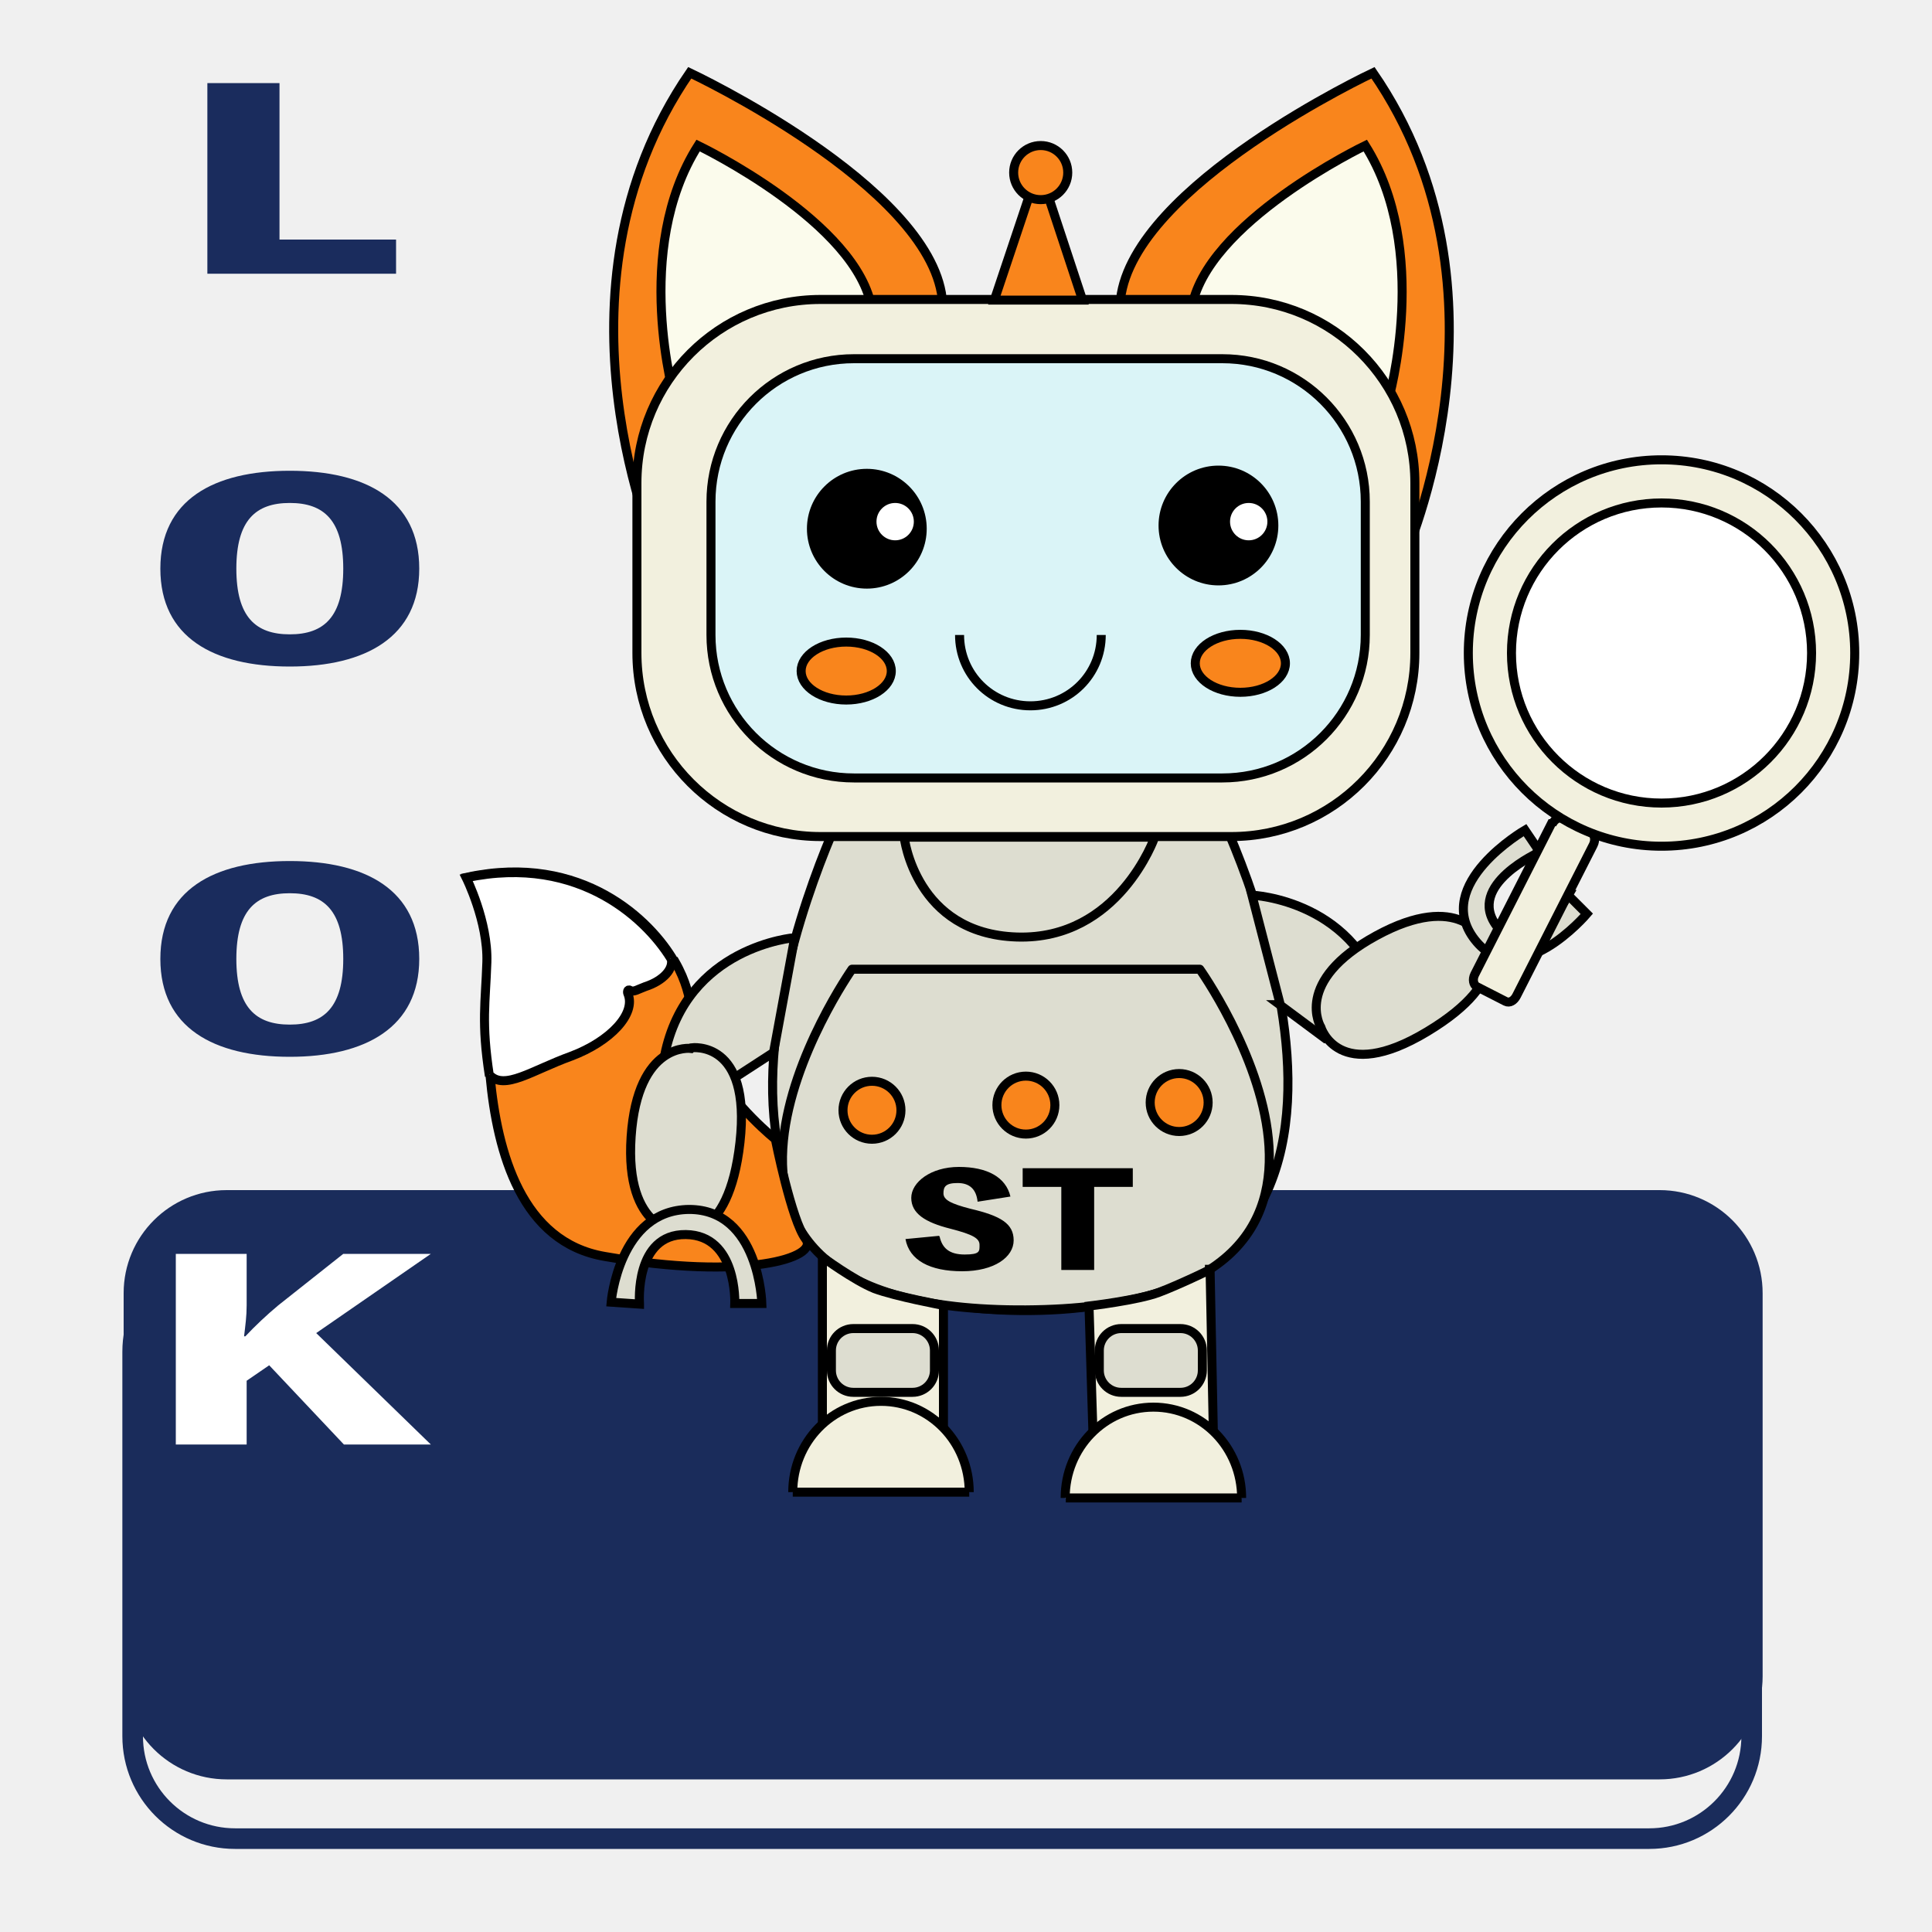
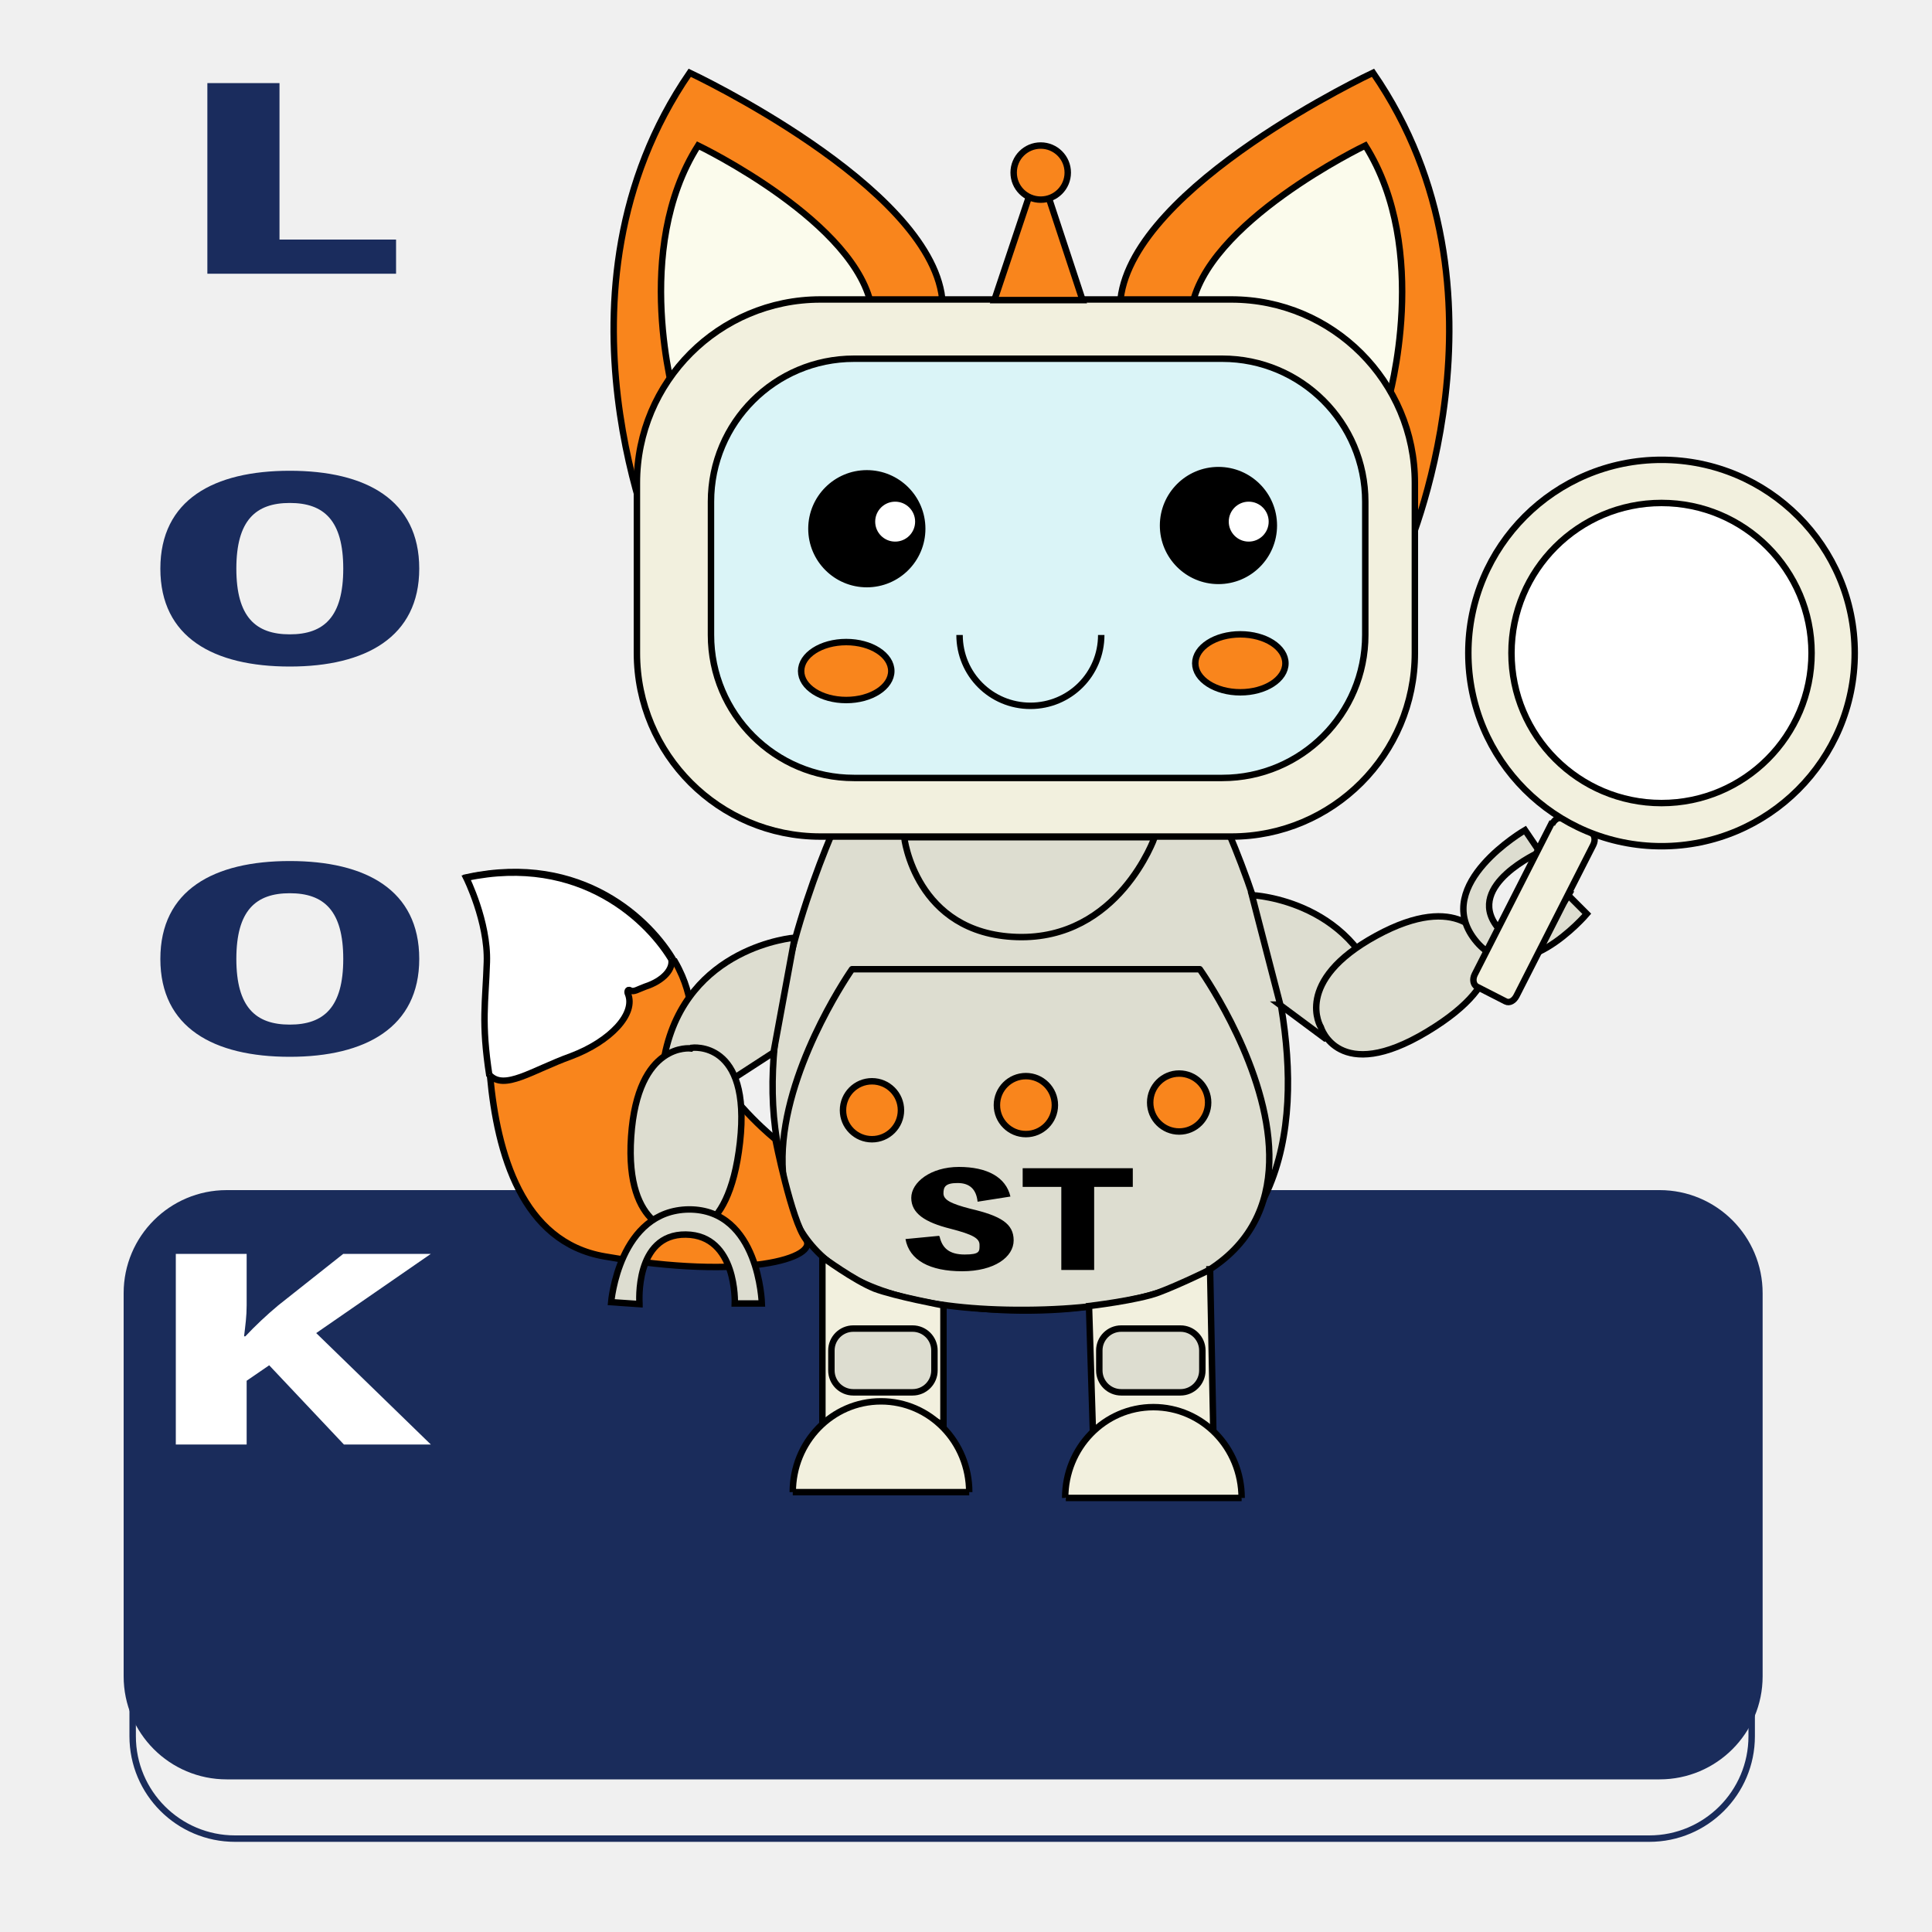
<svg xmlns="http://www.w3.org/2000/svg" id="lookChara" width="300" height="300" version="1.1" viewBox="0 0 300 300">
  <g>
    <rect x="19.2" y="184.8" width="254.5" height="91.5" rx="16" ry="16" fill="#1a2c5b" />
-     <rect x="20.6" y="194" width="251.4" height="91.5" rx="15.9" ry="15.9" fill="none" stroke="#1a2c5b" strokeMiterlimit="10" stroke-width="3.2" />
+     <rect x="20.6" y="194" width="251.4" height="91.5" rx="15.9" ry="15.9" fill="none" stroke="#1a2c5b" strokeMiterlimit="10" strokeWidth="3.2" />
  </g>
  <g>
    <g>
      <g>
        <g>
          <g>
-             <path d="M188.5,124.5h-57.1s-39.6,79.6,28.6,79c68.1-.6,28.6-79,28.6-79h-.1Z" fill="#ddddd0" stroke="#000" strokeMiterlimit="10" stroke-width="1.4" />
-             <path d="M186.3,150.5h-54s-37.4,53.3,27,52.9c64.4-.4,27-52.9,27-52.9Z" fill="#ddddd0" stroke="#000" strokeLinecap="round" stroke-linejoin="round" stroke-width="1.4" />
+             <path d="M188.5,124.5h-57.1s-39.6,79.6,28.6,79c68.1-.6,28.6-79,28.6-79h-.1Z" fill="#ddddd0" stroke="#000" strokeMiterlimit="10" strokeWidth="1.4" />
+             <path d="M186.3,150.5h-54s-37.4,53.3,27,52.9c64.4-.4,27-52.9,27-52.9Z" fill="#ddddd0" stroke="#000" strokeLinecap="round" stroke-linejoin="round" strokeWidth="1.4" />
            <g>
-               <path d="M102.3,86.5s-18.6-41.2,4.8-75.2c0,0,37.1,17.4,39.2,35,0,0-22.3,12-22.5,15.5s-21.5,24.6-21.5,24.6h0Z" fill="#f9851c" stroke="#000" strokeMiterlimit="10" stroke-width="1.4" />
-               <path d="M104.9,62.4c-.2-.6-6.8-23.6,3.5-39.8,0,0,25,12,27,25.5,0,0-17.1,2.4-17.9,5.6-.8,3.2-12.6,8.6-12.6,8.6h0Z" fill="#fbfbec" stroke="#000" strokeMiterlimit="10" stroke-width="1.4" />
+               <path d="M102.3,86.5s-18.6-41.2,4.8-75.2c0,0,37.1,17.4,39.2,35,0,0-22.3,12-22.5,15.5s-21.5,24.6-21.5,24.6h0Z" fill="#f9851c" stroke="#000" strokeMiterlimit="10" strokeWidth="1.4" />
+               <path d="M104.9,62.4c-.2-.6-6.8-23.6,3.5-39.8,0,0,25,12,27,25.5,0,0-17.1,2.4-17.9,5.6-.8,3.2-12.6,8.6-12.6,8.6h0Z" fill="#fbfbec" stroke="#000" strokeMiterlimit="10" strokeWidth="1.4" />
            </g>
            <g>
-               <path d="M218.1,86.5s18.5-41.3-4.9-75.2c0,0-37.1,17.4-39.2,35.1,0,0,22.3,12,22.5,15.5s21.5,24.6,21.5,24.6h0Z" fill="#f9851c" stroke="#000" strokeMiterlimit="10" stroke-width="1.4" />
-               <path d="M215.5,62.4c.2-.6,6.7-23.6-3.5-39.8,0,0-25,12-27,25.5,0,0,17.1,2.4,17.9,5.6.8,3.2,12.6,8.6,12.6,8.6h0Z" fill="#fbfbec" stroke="#000" strokeMiterlimit="10" stroke-width="1.4" />
+               <path d="M218.1,86.5s18.5-41.3-4.9-75.2c0,0-37.1,17.4-39.2,35.1,0,0,22.3,12,22.5,15.5s21.5,24.6,21.5,24.6h0Z" fill="#f9851c" stroke="#000" strokeMiterlimit="10" strokeWidth="1.4" />
+               <path d="M215.5,62.4c.2-.6,6.7-23.6-3.5-39.8,0,0-25,12-27,25.5,0,0,17.1,2.4,17.9,5.6.8,3.2,12.6,8.6,12.6,8.6h0Z" fill="#fbfbec" stroke="#000" strokeMiterlimit="10" strokeWidth="1.4" />
            </g>
-             <rect x="98.9" y="46.5" width="120.8" height="83.4" rx="28.5" ry="28.5" fill="#f2f0de" stroke="#000" strokeMiterlimit="10" stroke-width="1.4" />
-             <rect x="110.4" y="55.7" width="101.6" height="65.1" rx="22.2" ry="22.2" fill="#daf4f7" stroke="#000" strokeMiterlimit="10" stroke-width="1.4" />
-             <circle cx="134.6" cy="82.1" r="8.6" stroke="#000" strokeMiterlimit="10" stroke-width="1.4" />
-             <circle cx="139" cy="81" r="3.6" fill="#fff" stroke="#000" strokeMiterlimit="10" stroke-width="1.4" />
-             <circle cx="189.2" cy="81.6" r="8.6" stroke="#000" strokeMiterlimit="10" stroke-width="1.4" />
-             <circle cx="193.9" cy="81" r="3.6" fill="#fff" stroke="#000" strokeMiterlimit="10" stroke-width="1.4" />
-             <path d="M149,98.6c0,6.1,4.9,11,11,11s11-4.9,11-11" fill="none" stroke="#000" strokeLinecap="round" strokeMiterlimit="10" stroke-width="1.4" />
-             <ellipse cx="192.6" cy="103" rx="7" ry="4.5" fill="#f9851c" stroke="#000" strokeMiterlimit="10" stroke-width="1.4" />
-             <ellipse cx="131.4" cy="104.2" rx="7" ry="4.5" fill="#f9851c" stroke="#000" strokeMiterlimit="10" stroke-width="1.4" />
-             <circle cx="159.3" cy="171.6" r="4.5" fill="#f9851c" stroke="#000" strokeMiterlimit="10" stroke-width="1.4" />
-             <circle cx="183.1" cy="171.2" r="4.5" fill="#f9851c" stroke="#000" strokeMiterlimit="10" stroke-width="1.4" />
-             <circle cx="135.4" cy="172.4" r="4.5" fill="#f9851c" stroke="#000" strokeMiterlimit="10" stroke-width="1.4" />
-             <path d="M179.3,130h-38.9s1.7,15,17.5,15.5,21.4-15.5,21.4-15.5h0Z" fill="#ddddd0" stroke="#000" strokeMiterlimit="10" stroke-width="1.4" />
-             <polygon points="161.3 26 168.1 46.6 154.4 46.6 161.3 26" fill="#f9851c" stroke="#000" strokeMiterlimit="10" stroke-width="1.4" />
-             <circle cx="161.6" cy="26.8" r="4.2" fill="#f9851c" stroke="#000" strokeMiterlimit="10" stroke-width="1.4" />
+             <rect x="98.9" y="46.5" width="120.8" height="83.4" rx="28.5" ry="28.5" fill="#f2f0de" stroke="#000" strokeMiterlimit="10" strokeWidth="1.4" />
+             <rect x="110.4" y="55.7" width="101.6" height="65.1" rx="22.2" ry="22.2" fill="#daf4f7" stroke="#000" strokeMiterlimit="10" strokeWidth="1.4" />
+             <circle cx="134.6" cy="82.1" r="8.6" stroke="#000" strokeMiterlimit="10" strokeWidth="1.4" />
+             <circle cx="139" cy="81" r="3.6" fill="#fff" stroke="#000" strokeMiterlimit="10" strokeWidth="1.4" />
+             <circle cx="189.2" cy="81.6" r="8.6" stroke="#000" strokeMiterlimit="10" strokeWidth="1.4" />
+             <circle cx="193.9" cy="81" r="3.6" fill="#fff" stroke="#000" strokeMiterlimit="10" strokeWidth="1.4" />
+             <path d="M149,98.6c0,6.1,4.9,11,11,11s11-4.9,11-11" fill="none" stroke="#000" strokeLinecap="round" strokeMiterlimit="10" strokeWidth="1.4" />
+             <ellipse cx="192.6" cy="103" rx="7" ry="4.5" fill="#f9851c" stroke="#000" strokeMiterlimit="10" strokeWidth="1.4" />
+             <ellipse cx="131.4" cy="104.2" rx="7" ry="4.5" fill="#f9851c" stroke="#000" strokeMiterlimit="10" strokeWidth="1.4" />
+             <circle cx="159.3" cy="171.6" r="4.5" fill="#f9851c" stroke="#000" strokeMiterlimit="10" strokeWidth="1.4" />
+             <circle cx="183.1" cy="171.2" r="4.5" fill="#f9851c" stroke="#000" strokeMiterlimit="10" strokeWidth="1.4" />
+             <circle cx="135.4" cy="172.4" r="4.5" fill="#f9851c" stroke="#000" strokeMiterlimit="10" strokeWidth="1.4" />
+             <path d="M179.3,130h-38.9s1.7,15,17.5,15.5,21.4-15.5,21.4-15.5h0Z" fill="#ddddd0" stroke="#000" strokeMiterlimit="10" strokeWidth="1.4" />
+             <polygon points="161.3 26 168.1 46.6 154.4 46.6 161.3 26" fill="#f9851c" stroke="#000" strokeMiterlimit="10" strokeWidth="1.4" />
+             <circle cx="161.6" cy="26.8" r="4.2" fill="#f9851c" stroke="#000" strokeMiterlimit="10" strokeWidth="1.4" />
            <g>
-               <path d="M198.8,156l-4.4-17s16.9.7,20.6,17.6l-9.3,4.6-7-5.2h0Z" fill="#ddddd0" stroke="#000" strokeMiterlimit="10" stroke-width="1.4" />
-               <path d="M205.1,159.5s2.7,9,16.5.7,8.7-14.3,8.7-14.3c0,0-3.6-7.7-16.6-.6-13,7.1-8.6,14.2-8.6,14.2h0Z" fill="#ddddd0" stroke="#000" strokeMiterlimit="10" stroke-width="1.4" />
+               <path d="M198.8,156l-4.4-17s16.9.7,20.6,17.6l-9.3,4.6-7-5.2h0Z" fill="#ddddd0" stroke="#000" strokeMiterlimit="10" strokeWidth="1.4" />
+               <path d="M205.1,159.5s2.7,9,16.5.7,8.7-14.3,8.7-14.3c0,0-3.6-7.7-16.6-.6-13,7.1-8.6,14.2-8.6,14.2h0Z" fill="#ddddd0" stroke="#000" strokeMiterlimit="10" strokeWidth="1.4" />
            </g>
-             <path d="M104.7,149.3c-3.6-6.3-14.3-16.9-32.1-13.1,0,0,3.4,6.8,3.2,13.1,0,2.6-.5,9.6.3,17.8,1.1,11.9,4.9,25.8,17.8,28,21.8,3.8,33.4.2,31.2-2.7-2.2-2.9-4.7-15.5-4.7-15.5,0,0-6.2-4.9-10.1-11.7s-1.9-9.6-5.5-15.9h0Z" fill="#f9851c" stroke="#000" strokeMiterlimit="10" stroke-width="1.4" />
-             <path d="M104.5,149.4c-3.6-6.3-14.3-16.9-32.1-13.1,0,0,3.4,6.8,3.2,13.1s-.9,9.3.4,17.7" fill="#fff" stroke="#000" strokeMiterlimit="10" stroke-width="1.4" />
+             <path d="M104.7,149.3c-3.6-6.3-14.3-16.9-32.1-13.1,0,0,3.4,6.8,3.2,13.1,0,2.6-.5,9.6.3,17.8,1.1,11.9,4.9,25.8,17.8,28,21.8,3.8,33.4.2,31.2-2.7-2.2-2.9-4.7-15.5-4.7-15.5,0,0-6.2-4.9-10.1-11.7s-1.9-9.6-5.5-15.9h0Z" fill="#f9851c" stroke="#000" strokeMiterlimit="10" strokeWidth="1.4" />
+             <path d="M104.5,149.4c-3.6-6.3-14.3-16.9-32.1-13.1,0,0,3.4,6.8,3.2,13.1s-.9,9.3.4,17.7" fill="#fff" stroke="#000" strokeMiterlimit="10" strokeWidth="1.4" />
            <g>
-               <path d="M120.1,163.5l3.3-17.9s-16.8,1.3-20.2,18.3l9.4,4.4,7.4-4.8h0Z" fill="#ddddd0" stroke="#000" strokeMiterlimit="10" stroke-width="1.4" />
-               <path d="M107.4,162.7s9.3-1.3,7.5,14.7c-1.8,15.9-9.4,13.9-9.4,13.9,0,0-8.5,0-7.5-14.8s9.3-13.7,9.3-13.7h0Z" fill="#ddddd0" stroke="#000" strokeMiterlimit="10" stroke-width="1.4" />
+               <path d="M120.1,163.5l3.3-17.9s-16.8,1.3-20.2,18.3l9.4,4.4,7.4-4.8h0Z" fill="#ddddd0" stroke="#000" strokeMiterlimit="10" strokeWidth="1.4" />
+               <path d="M107.4,162.7s9.3-1.3,7.5,14.7c-1.8,15.9-9.4,13.9-9.4,13.9,0,0-8.5,0-7.5-14.8s9.3-13.7,9.3-13.7h0Z" fill="#ddddd0" stroke="#000" strokeMiterlimit="10" strokeWidth="1.4" />
            </g>
-             <path d="M55.4,162.2" fill="red" stroke="#000" strokeMiterlimit="10" stroke-width="1.4" />
-             <path d="M104.2,148.8c.5,1.6-1.2,3.5-4,4.4-1.1.4-1.8.9-2.3.6-.5-.3-.5.3-.4.5,1.3,3.1-2.7,7.4-8.8,9.7-6.1,2.2-10.4,5.4-12.7,2.9" fill="#fff" stroke="#000" strokeMiterlimit="10" stroke-width="1.4" />
+             <path d="M55.4,162.2" fill="red" stroke="#000" strokeMiterlimit="10" strokeWidth="1.4" />
+             <path d="M104.2,148.8c.5,1.6-1.2,3.5-4,4.4-1.1.4-1.8.9-2.3.6-.5-.3-.5.3-.4.5,1.3,3.1-2.7,7.4-8.8,9.7-6.1,2.2-10.4,5.4-12.7,2.9" fill="#fff" stroke="#000" strokeMiterlimit="10" strokeWidth="1.4" />
            <g>
-               <path d="M187.8,197.2s-4.7,2.3-7.9,3.5-10.8,2.1-10.8,2.1l.6,19.3s5.8-3.3,9.7-3.4c3.8,0,9,3.4,9,3.4l-.5-25h-.1Z" fill="#f2f0de" stroke="#000" strokeMiterlimit="10" stroke-width="1.4" />
+               <path d="M187.8,197.2s-4.7,2.3-7.9,3.5-10.8,2.1-10.8,2.1l.6,19.3s5.8-3.3,9.7-3.4c3.8,0,9,3.4,9,3.4l-.5-25h-.1Z" fill="#f2f0de" stroke="#000" strokeMiterlimit="10" strokeWidth="1.4" />
              <g>
-                 <path d="M192.8,232.6c0-7.8-6.1-14.1-13.7-14.1s-13.7,6.3-13.7,14.1" fill="#f2f0de" stroke="#000" strokeMiterlimit="10" stroke-width="1.4" />
-                 <line x1="192.8" y1="232.6" x2="165.5" y2="232.6" fill="none" stroke="#000" strokeLinecap="round" strokeMiterlimit="10" stroke-width="1.4" />
+                 <path d="M192.8,232.6c0-7.8-6.1-14.1-13.7-14.1s-13.7,6.3-13.7,14.1" fill="#f2f0de" stroke="#000" strokeMiterlimit="10" strokeWidth="1.4" />
+                 <line x1="192.8" y1="232.6" x2="165.5" y2="232.6" fill="none" stroke="#000" strokeLinecap="round" strokeMiterlimit="10" strokeWidth="1.4" />
              </g>
            </g>
            <g>
-               <path d="M127.7,195.2s4.9,3.6,8.1,4.9c3.2,1.2,10.7,2.6,10.7,2.6v18.6s-6-3.3-9.8-3.4c-3.8,0-9,3.4-9,3.4v-26.1Z" fill="#f2f0de" stroke="#000" strokeMiterlimit="10" stroke-width="1.4" />
+               <path d="M127.7,195.2s4.9,3.6,8.1,4.9c3.2,1.2,10.7,2.6,10.7,2.6v18.6s-6-3.3-9.8-3.4c-3.8,0-9,3.4-9,3.4v-26.1Z" fill="#f2f0de" stroke="#000" strokeMiterlimit="10" strokeWidth="1.4" />
              <g>
-                 <path d="M123.1,231.7c0-7.8,6.1-14.1,13.7-14.1s13.7,6.3,13.7,14.1" fill="#f2f0de" stroke="#000" strokeMiterlimit="10" stroke-width="1.4" />
-                 <line x1="123.1" y1="231.7" x2="150.5" y2="231.7" fill="none" stroke="#000" strokeLinecap="round" strokeMiterlimit="10" stroke-width="1.4" />
+                 <path d="M123.1,231.7c0-7.8,6.1-14.1,13.7-14.1s13.7,6.3,13.7,14.1" fill="#f2f0de" stroke="#000" strokeMiterlimit="10" strokeWidth="1.4" />
+                 <line x1="123.1" y1="231.7" x2="150.5" y2="231.7" fill="none" stroke="#000" strokeLinecap="round" strokeMiterlimit="10" strokeWidth="1.4" />
              </g>
            </g>
          </g>
-           <path d="M243.5,139l2.9,2.9s-10.7,12.6-17.4,4,7.8-17,7.8-17l2.3,3.4s-11.5,5.1-6.7,11.5,11.2-4.9,11.2-4.9h-.1Z" fill="#ddddd0" stroke="#000" strokeMiterlimit="10" stroke-width="1.4" />
-           <path d="M99.3,202.5l-4.4-.3s1.2-14.3,12.1-14.4c10.9,0,11.3,14.6,11.3,14.6h-4.2s.4-10.6-7.6-10.7c-8-.1-7.2,10.7-7.2,10.7h0Z" fill="#ddddd0" stroke="#000" strokeMiterlimit="10" stroke-width="1.4" />
+           <path d="M243.5,139l2.9,2.9s-10.7,12.6-17.4,4,7.8-17,7.8-17l2.3,3.4s-11.5,5.1-6.7,11.5,11.2-4.9,11.2-4.9h-.1Z" fill="#ddddd0" stroke="#000" strokeMiterlimit="10" strokeWidth="1.4" />
+           <path d="M99.3,202.5l-4.4-.3s1.2-14.3,12.1-14.4c10.9,0,11.3,14.6,11.3,14.6h-4.2s.4-10.6-7.6-10.7c-8-.1-7.2,10.7-7.2,10.7h0Z" fill="#ddddd0" stroke="#000" strokeMiterlimit="10" strokeWidth="1.4" />
        </g>
        <g isolation="isolate">
          <g isolation="isolate">
            <g isolation="isolate">
              <path d="M145.9,192c.4,1.8,1.5,2.8,3.9,2.8s2.3-.5,2.3-1.5-1-1.6-4.5-2.5c-4-1-6.1-2.4-6.1-4.8s3-4.8,7.4-4.8,7.3,1.6,8,4.6l-5.1.8c-.2-1.9-1.2-2.9-3.1-2.9s-2.2.6-2.2,1.6,1.1,1.6,4.2,2.4c4.7,1.1,6.7,2.3,6.7,4.9s-3,4.8-8,4.8-8.2-1.7-8.8-5l5.2-.5Z" />
              <path d="M175.9,184.3h-6v12.9h-5.1v-12.9h-6v-2.9h17.1v2.9Z" />
            </g>
          </g>
        </g>
-         <rect x="170.7" y="206.3" width="16" height="9.9" rx="3.4" ry="3.4" fill="#ddddd0" stroke="#000" strokeLinecap="round" stroke-linejoin="round" stroke-width="1.4" />
-         <rect x="129.1" y="206.3" width="16" height="9.9" rx="3.4" ry="3.4" fill="#ddddd0" stroke="#000" strokeLinecap="round" stroke-linejoin="round" stroke-width="1.4" />
+         <rect x="170.7" y="206.3" width="16" height="9.9" rx="3.4" ry="3.4" fill="#ddddd0" stroke="#000" strokeLinecap="round" stroke-linejoin="round" strokeWidth="1.4" />
+         <rect x="129.1" y="206.3" width="16" height="9.9" rx="3.4" ry="3.4" fill="#ddddd0" stroke="#000" strokeLinecap="round" stroke-linejoin="round" strokeWidth="1.4" />
      </g>
      <g>
-         <path d="M241,128c.4-.8,1.1-1.2,1.7-.9l2.2,1.1,2.2,1.1c.5.3.7,1.1.3,1.9l-11.9,23.4c-.4.8-1.1,1.2-1.7.9l-4.5-2.3c-.5-.3-.7-1.1-.3-1.9l11.9-23.4h.1Z" fill="#f2f0de" stroke="#000" strokeMiterlimit="10" stroke-width="1.4" />
+         <path d="M241,128c.4-.8,1.1-1.2,1.7-.9l2.2,1.1,2.2,1.1c.5.3.7,1.1.3,1.9l-11.9,23.4c-.4.8-1.1,1.2-1.7.9l-4.5-2.3c-.5-.3-.7-1.1-.3-1.9l11.9-23.4h.1Z" fill="#f2f0de" stroke="#000" strokeMiterlimit="10" strokeWidth="1.4" />
        <g>
-           <circle cx="258" cy="101.4" r="30" fill="#f2f0de" stroke="#000" strokeMiterlimit="10" stroke-width="1.4" />
-           <circle cx="258" cy="101.4" r="23.3" fill="#fff" stroke="#000" strokeMiterlimit="10" stroke-width="1.4" />
+           <circle cx="258" cy="101.4" r="30" fill="#f2f0de" stroke="#000" strokeMiterlimit="10" strokeWidth="1.4" />
+           <circle cx="258" cy="101.4" r="23.3" fill="#fff" stroke="#000" strokeMiterlimit="10" strokeWidth="1.4" />
        </g>
      </g>
    </g>
    <g isolation="isolate">
      <g isolation="isolate">
        <path d="M61.5,37.2v5.3h-29.3V12.9h11.2v24.3s18.1,0,18.1,0Z" fill="#1a2c5d" />
      </g>
      <g isolation="isolate">
        <path d="M65.1,88.3c0,10.6-8.3,15.2-20.1,15.2s-20.1-4.5-20.1-15.2,8.3-15.2,20.1-15.2,20.1,4.5,20.1,15.2ZM53.3,88.3c0-7.5-3-10.2-8.3-10.2s-8.3,2.7-8.3,10.2,3,10.2,8.3,10.2,8.3-2.7,8.3-10.2Z" fill="#1a2c5d" />
      </g>
      <g isolation="isolate">
        <path d="M65.1,148.9c0,10.6-8.3,15.2-20.1,15.2s-20.1-4.5-20.1-15.2,8.3-15.2,20.1-15.2,20.1,4.5,20.1,15.2ZM53.3,148.9c0-7.5-3-10.2-8.3-10.2s-8.3,2.7-8.3,10.2,3,10.2,8.3,10.2,8.3-2.7,8.3-10.2Z" fill="#1a2c5d" />
      </g>
      <g isolation="isolate">
        <path d="M38.3,202.7c0,1.7-.2,3.1-.4,4.8h.2c1.5-1.6,3.3-3.3,5.1-4.8l10.1-8h13.6l-17.8,12.3,17.8,17.3h-13.5l-11.6-12.3-3.5,2.4v9.9h-11v-29.6h11v8h0Z" fill="#fff" />
      </g>
    </g>
  </g>
</svg>
